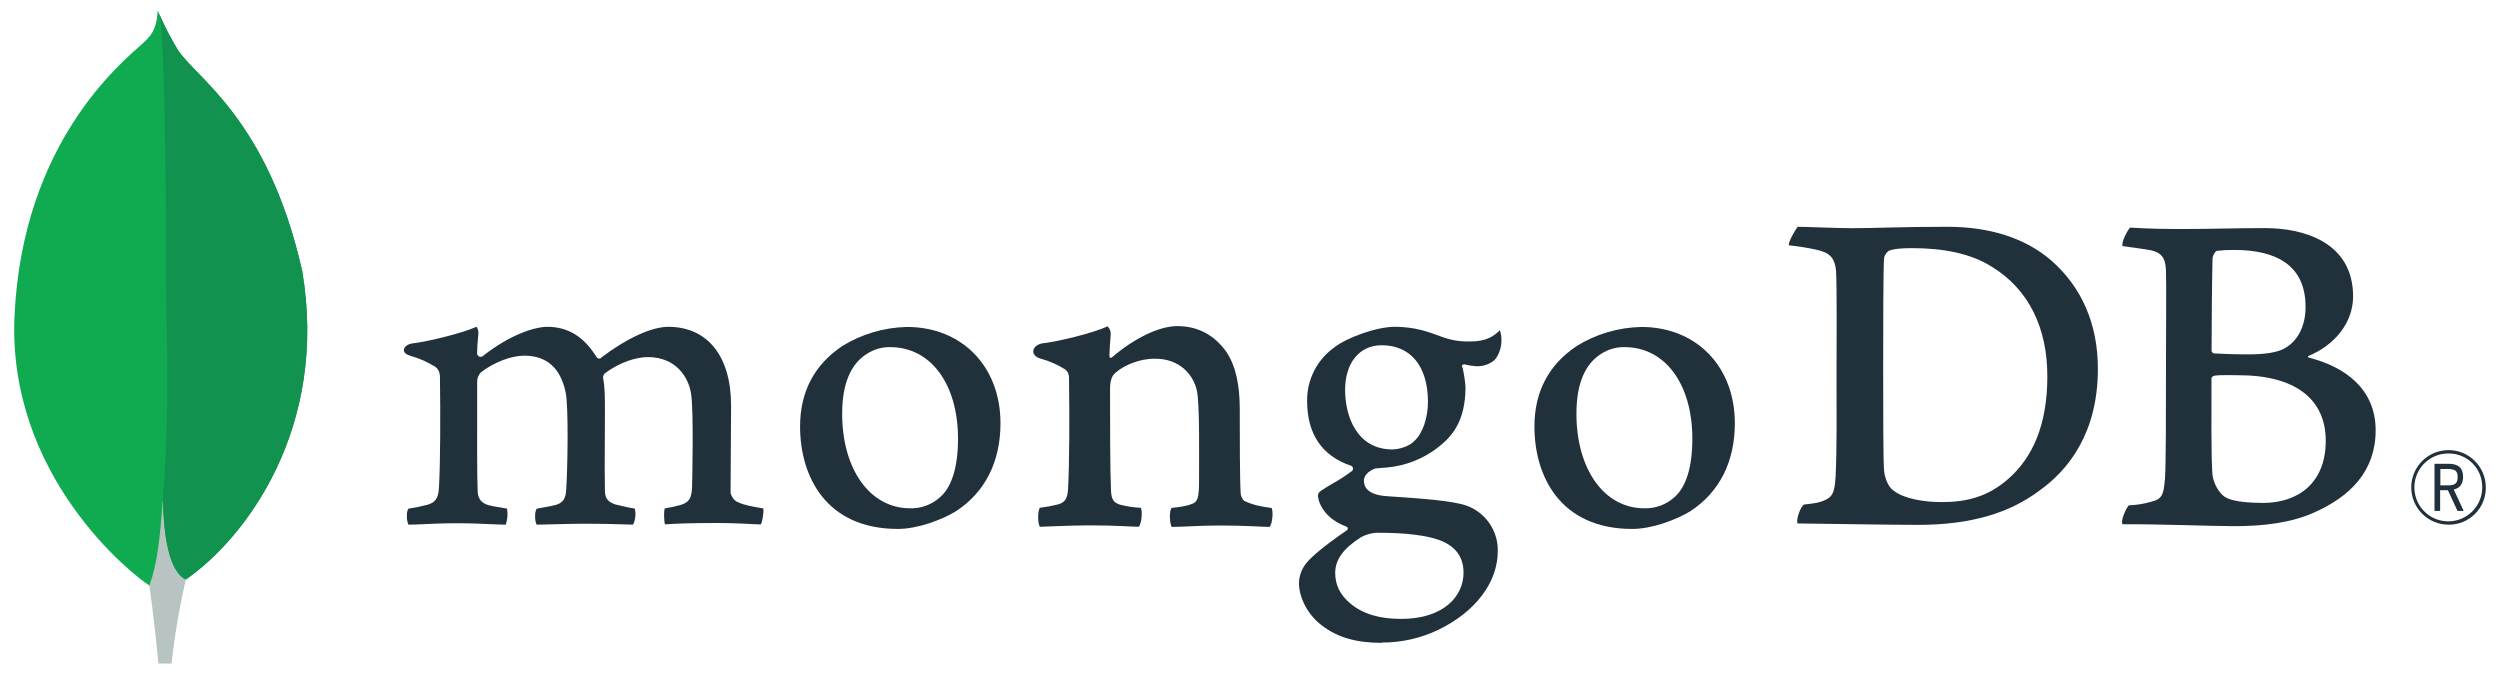
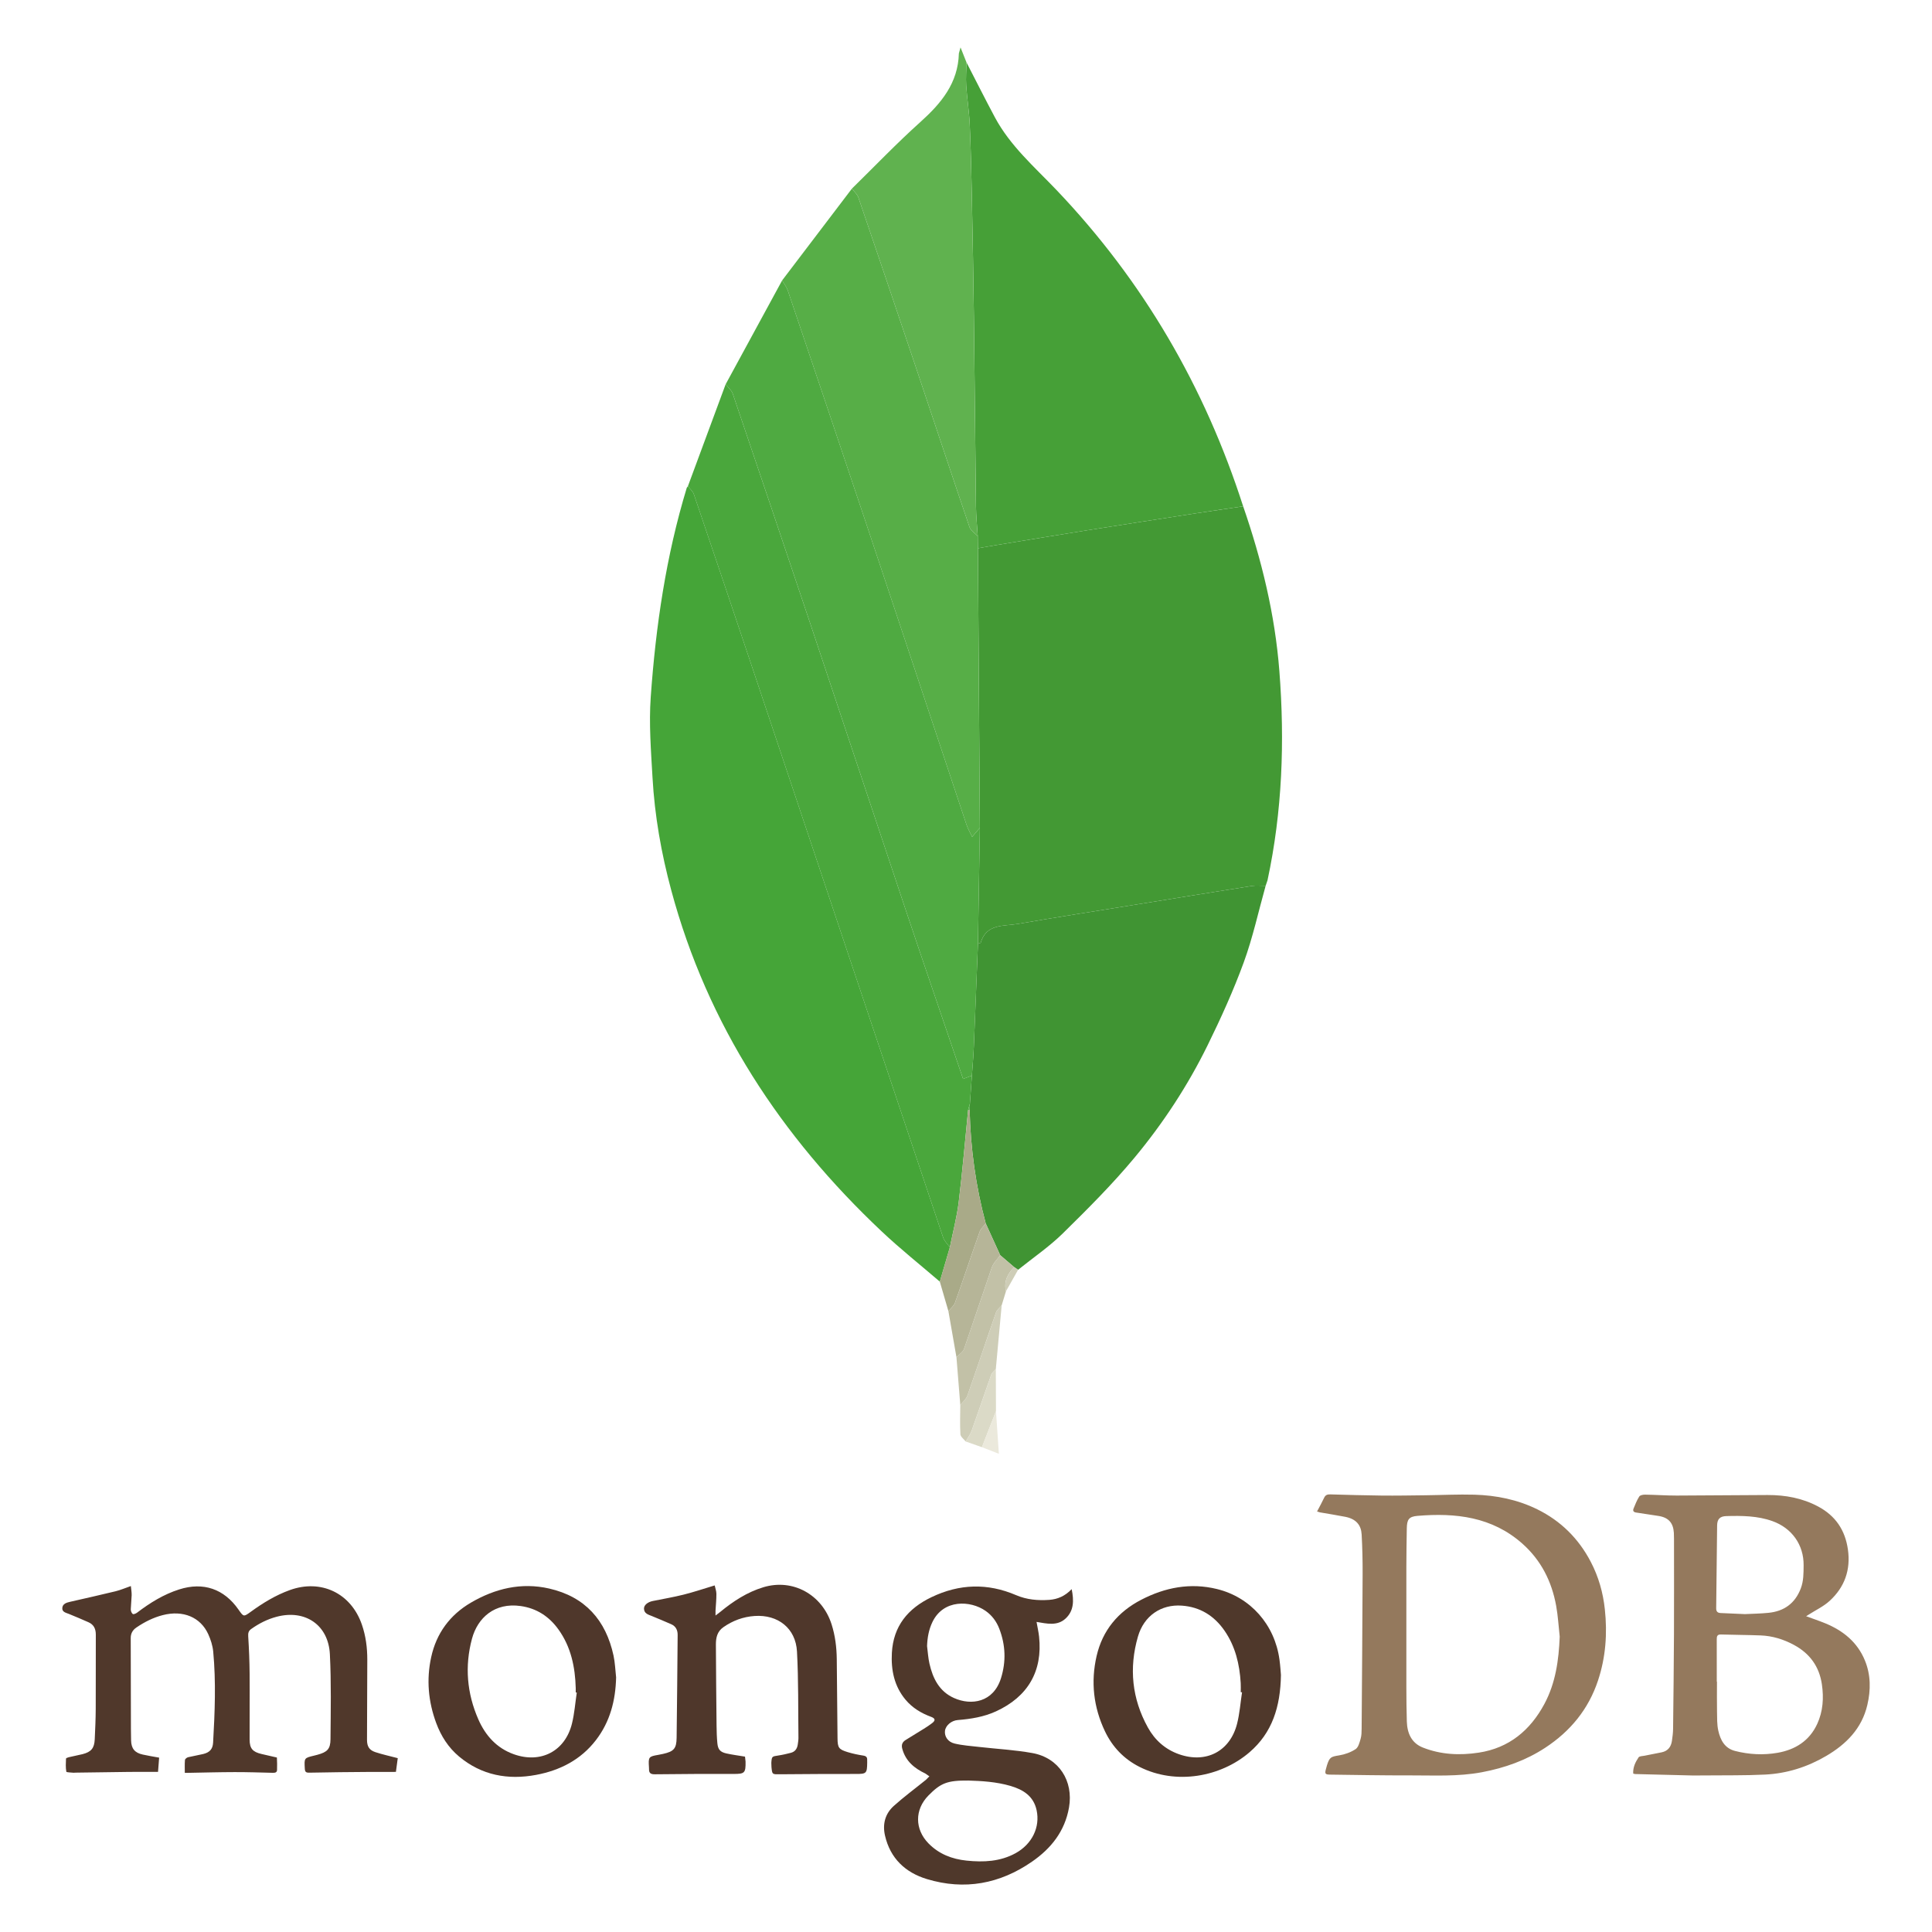
- <svg xmlns="http://www.w3.org/2000/svg" id="Layer_1" data-name="Layer 1" viewBox="0 0 1112.61 300">
-   <defs>
-     <style>.cls-1{fill:#10aa50;}.cls-2{fill:#b8c4c2;}.cls-3{fill:#12924f;}.cls-4{fill:#21313c;}</style>
-   </defs>
-   <path class="cls-1" d="M134.44,120.34C119.13,52.8,87.22,34.82,79.08,22.11a144.57,144.57,0,0,1-8.9-17.42c-.43,6-1.22,9.78-6.32,14.33C53.62,28.15,10.13,63.59,6.47,140.33c-3.41,71.55,52.6,115.67,60,120.23,5.69,2.8,12.62.06,16-2.51,27-18.53,63.89-67.93,52-137.71" />
-   <path class="cls-2" d="M72.5,222.46c-1.41,17.71-2.42,28-6,38.12,0,0,2.35,16.86,4,34.72h5.84a324.73,324.73,0,0,1,6.37-37.39C75.15,254.19,72.79,238,72.5,222.46Z" />
-   <path class="cls-3" d="M82.7,257.92h0c-7.64-3.53-9.85-20.06-10.19-35.46a725.83,725.83,0,0,0,1.65-76.35c-.4-13.36.19-123.74-3.29-139.9A134.29,134.29,0,0,0,79.08,22.1c8.14,12.72,40.06,30.7,55.36,98.24C146.36,190,109.67,239.27,82.7,257.92Z" />
-   <path class="cls-4" d="M1089.7,233.5a16.59,16.59,0,1,1,16.59-16.82,16.38,16.38,0,0,1-16.59,16.82m0-31.68a15.1,15.1,0,1,0,15,15.14,14.85,14.85,0,0,0-15-15.14m4,25.58-4.28-9.23h-3.45v9.23h-2.51v-21h6.19c4.61,0,6.53,2,6.53,5.87,0,3.08-1.45,5-4.15,5.59l4.42,9.51ZM1086.07,216h3.63c2.94,0,4.06-1,4.06-3.68s-1.07-3.59-4.38-3.59h-3.31Z" />
-   <path class="cls-4" d="M842.79,218.38c4.49,3.59,13.46,5.07,21.37,5.07,10.25,0,20.3-1.9,30.12-10.77,10-9.09,16.88-23,16.88-45.21,0-21.34-8.12-38.66-24.78-48.8-9.4-5.91-21.58-8.24-35.47-8.24-4,0-8.12.21-10.46,1.27a5.49,5.49,0,0,0-1.93,3c-.42,3.8-.42,32.74-.42,49.85,0,17.54,0,42,.42,45,.22,2.54,1.5,7,4.27,8.87M800.15,100.93c3.63,0,17.43.63,23.85.63,12,0,20.29-.63,42.72-.63,18.8,0,34.62,5.07,45.93,14.78,13.68,11.84,21,28.31,21,48.38,0,28.52-13,45-26.07,54.29-13,9.72-29.91,15.21-54,15.21-12.82,0-34.83-.42-53.2-.63H800c-.86-1.69,1.57-8.28,3.07-8.45,5-.56,6.32-.76,8.62-1.71,3.88-1.59,4.79-3.57,5.22-10.54.64-13.1.43-28.73.43-46.48,0-12.67.21-37.39-.21-45.21-.65-6.54-3.41-8.23-9-9.5a116.24,116.24,0,0,0-12-1.9c-.42-1.27,2.86-7,3.93-8.24" />
-   <path class="cls-4" d="M986.6,111.65c-.85.21-1.92,2.33-1.92,3.38-.22,7.61-.43,27.46-.43,41.19a1.36,1.36,0,0,0,1.07,1.06c2.77.21,9.61.43,15.38.43,8.12,0,12.82-1.06,15.38-2.33,6.84-3.38,10-10.78,10-18.8,0-18.38-12.82-25.35-31.83-25.35a57.35,57.35,0,0,0-7.69.42m48.5,84.5c0-18.59-13.68-29.15-38.68-29.15-1.06,0-9-.21-10.89.21-.64.21-1.28.63-1.28,1.06,0,13.31-.22,34.64.43,43.09.43,3.59,3,8.66,6.19,10.14,3.42,1.9,11.11,2.32,16.45,2.32,14.74,0,27.78-8.23,27.78-27.67M948,101.3c1.93,0,7.61.63,22.14.63,13.67,0,24.78-.42,38-.42,16.45,0,39.09,5.92,39.09,30.42,0,12-8.54,21.76-19.65,26.41-.64.21-.64.63,0,.84,15.81,4,29.69,13.73,29.69,32.32,0,18.17-11.32,29.58-27.77,36.76-10,4.44-22.43,5.91-35,5.91-9.61,0-35.37-1-49.69-.84-1.5-.63,1.37-7.4,2.65-8.45a39.38,39.38,0,0,0,9.69-1.52c5.12-1.26,5.73-2.91,6.37-10.52.43-6.55.43-30,.43-46.69,0-22.82.22-38.23,0-45.84-.21-5.91-2.35-7.82-6.41-8.87-3.2-.64-8.54-1.27-12.81-1.9-1.07-1.06,2.22-7.4,3.28-8.24" />
-   <path class="cls-4" d="M181.75,233.5a9.26,9.26,0,0,1-.65-4.27,5.43,5.43,0,0,1,.65-2.85,72.58,72.58,0,0,0,8.2-1.67c3.78-.94,5.2-3,5.42-7.82.62-11.39.66-32.76.44-47.78v-.44c0-1.62,0-3.82-2-5.37a42.94,42.94,0,0,0-11.33-5c-1.79-.53-2.78-1.47-2.73-2.57s1.18-2.4,3.51-2.86c6.19-.63,22.41-4.5,28.78-7.44a4.22,4.22,0,0,1,.85,3c0,.66-.1,1.36-.17,2.08-.18,2.12-.38,4.53-.38,6.93a1.58,1.58,0,0,0,2.68.91c12.13-9.51,23-12.9,28.57-12.9,9.17,0,16.31,4.38,21.84,13.4a1.47,1.47,0,0,0,1.24.73,1.42,1.42,0,0,0,1.16-.62c11.15-8.46,22.2-13.51,29.6-13.51,17.48,0,27.93,13.09,27.93,35,0,6.3-.06,14.29-.12,21.74-.05,6.54-.1,12.67-.1,16.91,0,1,1.38,3.88,3.45,4.45,2.56,1.25,6.25,1.89,10.92,2.69l.18,0c.35,1.26-.39,6.15-1.1,7.15-1.16,0-2.76-.1-4.76-.2-3.63-.18-8.61-.43-14.4-.43-11.62,0-17.69.22-23.49.6-.44-1.45-.59-6.13-.06-7.11A61.55,61.55,0,0,0,303,224.7c3.7-1.22,4.77-2.9,5-7.81.09-3.49.76-34.24-.43-41.54-1.1-7.57-6.8-16.43-19.27-16.43-4.63,0-12.1,1.93-19.22,7.33a2.8,2.8,0,0,0-.7,1.81v.15c.84,3.94.84,8.54.84,15.49,0,4,0,8.17-.05,12.34-.05,8.48-.09,16.48.05,22.53,0,4.12,2.49,5.11,4.5,5.9,1.09.24,1.95.45,2.82.65,1.67.41,3.41.83,6,1.24a11.49,11.49,0,0,1-.1,5.32,4.26,4.26,0,0,1-.75,1.81c-6.46-.22-13.09-.41-22.66-.41-2.9,0-7.63.12-11.81.23-3.39.09-6.59.18-8.41.19a8.24,8.24,0,0,1-.64-3.68,6.38,6.38,0,0,1,.67-3.44l2.57-.47c2.24-.4,4.18-.74,6-1.2,3.16-1,4.35-2.72,4.58-6.75.62-9.4,1.1-36.49-.23-43.27-2.26-10.88-8.45-16.4-18.41-16.4-5.83,0-13.2,2.81-19.22,7.32a5.86,5.86,0,0,0-1.77,4.35c0,3.23,0,7.07,0,11.19,0,13.6-.09,30.53.24,37.85.2,2.26,1,4.94,5.23,5.92.93.27,2.53.53,4.39.84,1.07.18,2.24.37,3.45.59a15.16,15.16,0,0,1-.57,7.15c-1.86,0-4.15-.12-6.77-.23-4-.18-9-.4-14.65-.4-6.68,0-11.33.22-15.06.4-2.51.12-4.68.22-6.85.23" />
-   <path class="cls-4" d="M396.2,154.49A18.22,18.22,0,0,0,386,157.36c-7.42,4.51-11.2,13.52-11.2,26.76,0,24.78,12.41,42.09,30.18,42.09A19,19,0,0,0,418,221.6c5.46-4.45,8.36-13.55,8.36-26.29,0-24.41-12.13-40.82-30.18-40.82m3.42,80.91c-32.1,0-43.53-23.55-43.53-45.58,0-15.39,6.29-27.42,18.7-35.77a57.11,57.11,0,0,1,28.89-8.54c24.49,0,41.6,17.61,41.6,42.84,0,17.14-6.83,30.68-19.76,39.14-6.21,3.8-17,7.91-25.9,7.91" />
-   <path class="cls-4" d="M723,154.49a18.17,18.17,0,0,0-10.22,2.87c-7.42,4.51-11.2,13.52-11.2,26.76,0,24.78,12.41,42.09,30.18,42.09a19,19,0,0,0,13.06-4.61c5.46-4.45,8.35-13.55,8.35-26.29,0-24.41-12.12-40.82-30.17-40.82m3.42,80.91c-32.1,0-43.53-23.55-43.53-45.57,0-15.41,6.29-27.43,18.71-35.78a57,57,0,0,1,28.88-8.54c24.49,0,41.6,17.62,41.6,42.83,0,17.16-6.83,30.69-19.76,39.14-6.21,3.81-17,7.92-25.9,7.92" />
-   <path class="cls-4" d="M614.92,153.65c-9.89,0-16.29,7.81-16.29,19.9s5.51,26.46,21,26.46c2.66,0,7.48-1.18,9.87-3.81,3.6-3.31,6-10.15,6-17.37,0-15.77-7.68-25.18-20.53-25.18m-1.28,83.44a16.29,16.29,0,0,0-8,2c-7.83,5-11.46,10-11.46,15.81,0,5.44,2.11,9.77,6.65,13.61,5.5,4.66,12.92,6.93,22.67,6.93,19.19,0,27.79-10.32,27.79-20.54,0-7.12-3.57-11.89-10.92-14.59-5.66-2.07-15.12-3.21-26.7-3.21m1.28,49c-11.52,0-19.82-2.43-26.91-7.89-6.9-5.32-10-13.22-10-18.68a14.61,14.61,0,0,1,3.78-9.5c2-2.28,6.65-6.55,17.4-13.94a.92.92,0,0,0,.56-.85.89.89,0,0,0-.68-.88c-8.85-3.39-11.52-9-12.33-12,0-.11,0-.28-.09-.47-.25-1.18-.49-2.3,1.12-3.45,1.24-.88,3.22-2.06,5.34-3.31a71.89,71.89,0,0,0,8.59-5.59,1.41,1.41,0,0,0-.36-2.2c-13.1-4.4-19.7-14.13-19.7-29a28.83,28.83,0,0,1,12.1-23.73c5.27-4.17,18.5-9.18,27.07-9.18h.5c8.81.21,13.78,2.06,20.66,4.6a32.84,32.84,0,0,0,12.22,1.94c7.29,0,10.48-2.31,13.22-5a11.47,11.47,0,0,1,.7,3.78,14.22,14.22,0,0,1-2.38,8.68c-1.49,2.07-5,3.57-8.21,3.57-.33,0-.65,0-1-.05a26.94,26.94,0,0,1-5-.83l-.82.29c-.26.38-.09.8.12,1.34a1.7,1.7,0,0,1,.12.33,58.52,58.52,0,0,1,1.19,8.1c0,15.55-6.13,22.32-12.76,27.34a43.56,43.56,0,0,1-22,8.52h0c-.17,0-1,.07-2.56.21-1,.09-2.3.21-2.49.21l-.19,0c-1.44.4-5.2,2.19-5.2,5.52,0,2.76,1.7,6.19,9.83,6.81l5.26.37c10.72.75,24.11,1.68,30.41,3.81a21.06,21.06,0,0,1,14.07,20.27c0,13.95-9.92,27.07-26.53,35.09a57.66,57.66,0,0,1-25.09,5.63" />
-   <path class="cls-4" d="M565.86,226.06c-4.7-.63-8.13-1.27-12.18-3.17a5.6,5.6,0,0,1-1.5-3c-.43-6.55-.43-25.56-.43-38,0-10.15-1.7-19-6-25.35-5.13-7.19-12.39-11.41-21.79-11.41-8.33,0-19.44,5.7-28.62,13.52-.22.21-1.63,1.55-1.6-.53s.35-6.3.55-9a4.63,4.63,0,0,0-1.4-3.92c-6,3-22.83,7-29.06,7.61-4.54.88-5.69,5.25-.84,6.76l.07,0a41.46,41.46,0,0,1,11,4.84c1.92,1.48,1.71,3.59,1.71,5.28.21,14.15.21,35.91-.43,47.74-.21,4.65-1.5,6.34-4.92,7.19l.32-.11a66.46,66.46,0,0,1-7.91,1.48c-1.07,1.05-1.07,7.18,0,8.45,2.14,0,13-.63,22-.63,12.38,0,18.79.63,22,.63,1.29-1.48,1.71-7.18.86-8.45a45,45,0,0,1-8.77-1.27c-3.41-.84-4.27-2.54-4.48-6.33-.42-9.94-.42-31.06-.42-45.43,0-4,1.06-5.91,2.34-7,4.27-3.8,11.33-6.33,17.52-6.33,6,0,10,1.9,13,4.43A18.1,18.1,0,0,1,533,176c.85,8,.63,24.09.63,38,0,7.61-.63,9.52-3.41,10.36-1.28.63-4.7,1.27-8.76,1.69-1.28,1.27-.86,7.18,0,8.45,5.55,0,12-.63,21.36-.63,11.75,0,19.23.63,22.22.63,1.28-1.48,1.71-7,.86-8.45" />
+ <svg xmlns="http://www.w3.org/2000/svg" viewBox="0 0 128 128">
+   <path fill-rule="evenodd" clip-rule="evenodd" fill="#94795D" d="M87.259 100.139c.169-.325.331-.612.469-.909.087-.19.221-.228.41-.223 1.133.032 2.266.067 3.4.078.963.01 1.928-.008 2.892-.019 1.086-.013 2.172-.07 3.257-.039 1.445.042 2.853.325 4.16.968 1.561.769 2.742 1.94 3.547 3.483.514.985.812 2.03.931 3.14.172 1.608.059 3.179-.451 4.717-.632 1.906-1.832 3.365-3.499 4.458-1.283.841-2.69 1.338-4.198 1.622-1.596.301-3.197.204-4.798.209-1.756.007-3.511-.031-5.267-.051-.307-.003-.351-.061-.27-.354l.075-.27c.171-.538.263-.562.809-.652.378-.061.77-.203 1.087-.413.184-.122.26-.44.332-.685.062-.214.065-.449.067-.675.025-3.425.051-6.849.065-10.272.003-.865-.017-1.732-.065-2.596-.034-.605-.357-1.019-1.077-1.162-.56-.111-1.124-.197-1.687-.296l-.189-.059zm16.076 8.293c-.076-.682-.113-1.37-.235-2.042-.292-1.613-.998-3.018-2.238-4.119-2.005-1.779-4.419-2.053-6.949-1.841-.576.048-.7.245-.709.837-.014.84-.028 1.68-.029 2.52-.004 2.664-.004 5.328 0 7.992.001.758.009 1.516.031 2.272.024.774.305 1.429 1.063 1.729 1.195.473 2.452.529 3.706.336 2.003-.307 3.404-1.474 4.344-3.223.744-1.388.954-2.903 1.016-4.461zM108.204 117.503c-.024-.415.146-.758.356-1.073.057-.085.253-.081.388-.108l1.146-.227c.405-.086.618-.358.675-.755.038-.262.074-.527.077-.792.025-2.097.049-4.194.059-6.291.01-2.1.002-4.2.002-6.3l-.009-.401c-.041-.675-.367-1.025-1.037-1.124l-1.453-.221c-.179-.024-.244-.11-.179-.269.112-.271.219-.552.377-.796.059-.09.258-.125.392-.122.694.01 1.388.062 2.082.061l6.041-.036c1.164-.001 2.288.202 3.332.759 1.149.612 1.792 1.559 1.976 2.849.192 1.355-.219 2.497-1.209 3.404-.407.374-.934.618-1.406.922l-.154.096c.438.161.855.3 1.261.466 1.188.487 2.133 1.248 2.633 2.463.395.959.395 1.959.161 2.953-.364 1.556-1.389 2.591-2.722 3.374-1.251.735-2.605 1.163-4.047 1.235-1.33.067-2.666.042-3.999.057l-.772.004c-1.284-.029-2.569-.062-3.854-.096l-.117-.032zm5.537-6.089h.013c0 .658-.009 1.316.003 1.974.008.426-.007.864.085 1.274.138.613.418 1.166 1.106 1.342.929.239 1.878.287 2.818.124 1.177-.205 2.116-.795 2.631-1.916.382-.833.439-1.716.308-2.618-.174-1.188-.805-2.05-1.854-2.615-.688-.371-1.422-.598-2.204-.628-.876-.033-1.753-.035-2.629-.062-.246-.007-.28.118-.279.32.005.934.002 1.869.002 2.805zm1.865-4.475c.479-.024 1.021-.031 1.56-.085 1.032-.103 1.759-.622 2.138-1.609.193-.501.185-1.017.19-1.538.015-1.357-.777-2.469-2.066-2.929-.995-.355-2.021-.361-3.053-.333-.418.011-.605.194-.611.615l-.062 5.489c-.003.218.091.312.303.319l1.601.071z" />
+   <path fill-rule="evenodd" clip-rule="evenodd" fill="#50382B" d="M10.543 116.448l-.073.944c-.68 0-1.307-.005-1.934.002-1.181.012-2.362.031-3.544.048l-.114.007c-.169-.02-.476-.02-.484-.07-.05-.281-.034-.576-.021-.867.001-.033.116-.075.183-.091l.919-.205c.573-.149.775-.396.802-.988.031-.667.062-1.335.065-2.002.009-1.642-.001-3.282.006-4.924.001-.384-.132-.67-.49-.826-.426-.188-.854-.372-1.285-.546-.204-.082-.469-.127-.445-.401.024-.279.281-.352.523-.407 1.002-.229 2.005-.452 3.004-.696.322-.079.63-.212 1.015-.346.02.208.057.406.053.604l-.059.941c-.001.106.054.248.133.307.048.037.209-.03.289-.092.854-.65 1.758-1.211 2.789-1.538 1.597-.507 2.968-.037 3.928 1.34.338.485.339.485.808.146.805-.585 1.647-1.101 2.589-1.441 2.068-.747 4.055.201 4.774 2.284.262.756.362 1.537.36 2.335l-.019 5.298c-.001.437.144.686.56.822.467.153.951.258 1.477.396l-.122.911c-.598 0-1.148-.004-1.698.001-1.344.012-2.688.019-4.031.05-.234.006-.295-.052-.307-.271-.039-.701-.045-.7.615-.858l.222-.057c.645-.176.86-.374.865-1.028.015-1.878.054-3.761-.041-5.635-.099-1.944-1.642-2.979-3.526-2.481-.615.162-1.172.446-1.69.814-.175.125-.208.269-.194.488.053.828.086 1.657.093 2.486.012 1.451-.006 2.902 0 4.354.002.588.203.813.784.949l.863.199.16.036c.012.276.023.552.01.828-.008.173-.142.188-.292.185-.839-.021-1.679-.049-2.518-.047-1.021.002-2.041.031-3.061.049h-.24c0-.293-.014-.573.01-.852.005-.067.123-.161.204-.182l1.006-.213c.427-.105.631-.324.655-.758.114-2.01.196-4.021.007-6.03-.037-.39-.164-.786-.326-1.145-.515-1.138-1.674-1.613-3.011-1.271-.635.162-1.208.453-1.75.82-.256.174-.378.404-.378.695 0 2.005.007 4.01.013 6.014l.011.773c.012.539.241.823.776.939.344.078.692.131 1.082.203z" />
+   <path fill-rule="evenodd" clip-rule="evenodd" fill="#4F382B" d="M71.001 105.285c.155.754.152 1.432-.402 1.946-.55.511-1.246.339-1.925.225.063.358.133.662.167.97.247 2.289-.738 3.988-2.861 4.959-.802.366-1.653.502-2.522.572-.432.034-.81.364-.851.719-.042.36.184.73.636.838.533.127 1.089.163 1.636.226 1.174.134 2.361.195 3.521.405 1.754.316 2.733 1.847 2.424 3.609-.275 1.568-1.183 2.709-2.449 3.584-2.133 1.478-4.473 1.91-6.965 1.156-1.425-.432-2.43-1.369-2.777-2.885-.174-.759.011-1.446.582-1.961.679-.61 1.418-1.154 2.129-1.73l.23-.231-.264-.185c-.725-.344-1.305-.815-1.53-1.633-.077-.277.003-.459.238-.601.4-.241.798-.486 1.193-.735.186-.116.37-.236.543-.37.236-.18.215-.314-.067-.418-.656-.242-1.239-.593-1.691-1.133-.755-.901-.969-1.974-.907-3.107.097-1.77 1.058-2.936 2.62-3.686 1.857-.891 3.72-.947 5.613-.135.7.3 1.438.364 2.189.312.561-.04 1.051-.252 1.49-.711zm-6.843 12.681c-1.394-.012-1.831.16-2.649.993-.916.934-.911 2.229.003 3.167.694.711 1.56 1.044 2.523 1.144 1.125.116 2.233.069 3.255-.494 1.09-.603 1.632-1.723 1.387-2.851-.203-.931-.889-1.357-1.724-1.602-.95-.278-1.932-.331-2.795-.357zm-2.738-8.908c.051.387.072.779.158 1.158.223.982.65 1.845 1.627 2.282 1.147.515 2.612.294 3.114-1.316.344-1.103.302-2.198-.113-3.274-.185-.48-.483-.886-.91-1.184-.996-.695-2.793-.787-3.525.749-.238.499-.331 1.03-.351 1.585z" />
+   <path fill-rule="evenodd" clip-rule="evenodd" fill="#4F372B" d="M47.35 105.038c.037.171.111.365.113.56.003.371-.037.742-.058 1.113v.322l.314-.24c.86-.708 1.784-1.311 2.86-1.636 1.942-.585 3.882.478 4.515 2.456.24.752.335 1.525.344 2.311.02 1.746.032 3.492.05 5.238.006.627.078.739.671.92.336.103.683.175 1.03.229.191.03.273.105.263.292l.002.172c-.007.723-.057.756-.758.754-1.678-.003-3.355.007-5.033.021-.5.004-.501.019-.551-.475l-.01-.284c.031-.426.041-.422.46-.484.282-.042.562-.107.837-.179.283-.073.419-.282.457-.562.019-.142.044-.284.043-.426-.024-1.908.007-3.818-.097-5.723-.084-1.541-1.26-2.459-2.807-2.354-.759.053-1.445.306-2.071.743-.413.289-.496.706-.494 1.155.008 1.784.025 3.568.044 5.353.004.391.015.782.052 1.17.039.424.188.595.604.687.398.088.804.139 1.229.21l.036.328c.014.765-.066.822-.809.819-1.735-.007-3.47.004-5.204.023-.273.004-.389-.082-.382-.348l-.004-.114c-.045-.689-.025-.715.627-.827l.308-.062c.706-.159.887-.347.897-1.064.033-2.271.045-4.541.068-6.812.003-.326-.12-.579-.424-.714-.426-.188-.856-.367-1.287-.544-.238-.098-.51-.16-.519-.489-.006-.232.242-.437.581-.506.681-.138 1.368-.253 2.041-.422.67-.167 1.328-.391 2.062-.611z" />
+   <path fill-rule="evenodd" clip-rule="evenodd" fill="#4F382B" d="M84.865 110.97c-.032 2.121-.583 3.836-2.083 5.123-1.9 1.633-4.864 2.188-7.287.967-1.034-.521-1.794-1.32-2.289-2.357-.759-1.595-.949-3.272-.553-4.99.392-1.699 1.421-2.93 2.961-3.727 1.584-.819 3.252-1.139 5.011-.709 2.225.543 3.824 2.357 4.142 4.667.057.405.079.815.098 1.026zm-2.577 1.149l-.086-.01c0-.2.011-.4-.002-.6-.073-1.246-.353-2.433-1.075-3.476-.685-.988-1.618-1.571-2.832-1.656-1.359-.096-2.501.664-2.902 2.052-.602 2.084-.398 4.115.66 6.024.461.832 1.144 1.446 2.059 1.769 1.793.631 3.383-.186 3.85-2.022.172-.678.222-1.387.328-2.081z" />
+   <path fill-rule="evenodd" clip-rule="evenodd" fill="#4F372B" d="M40.819 111.134c-.037 1.522-.396 2.929-1.336 4.152-1.007 1.31-2.391 2.01-3.965 2.305-1.861.348-3.609.032-5.104-1.217-.71-.594-1.195-1.355-1.515-2.221-.525-1.42-.656-2.875-.333-4.358.345-1.587 1.241-2.8 2.63-3.614 1.606-.939 3.339-1.358 5.19-.936 2.38.544 3.754 2.095 4.262 4.443.102.474.116.964.171 1.446zm-2.606 1.004l-.069-.01v-.286c-.039-1.396-.312-2.726-1.145-3.886-.617-.861-1.443-1.401-2.502-1.552-1.726-.246-2.854.778-3.228 2.169-.488 1.817-.335 3.612.42 5.335.471 1.074 1.215 1.911 2.358 2.317 1.782.633 3.396-.205 3.847-2.034.166-.669.216-1.367.319-2.053z" />
+   <path fill-rule="evenodd" clip-rule="evenodd" fill="#439934" d="M82.362 33.544c1.227 3.547 2.109 7.168 2.4 10.92.36 4.656.196 9.28-.786 13.859l-.126.366c-.308.001-.622-.038-.923.009-2.543.4-5.083.814-7.624 1.226-2.627.426-5.256.835-7.878 1.289-.929.16-2.079-.031-2.454 1.253l-.18.061.127-7.678-.129-18.526 1.224-.21c2.001-.327 4.002-.66 6.006-.979 2.39-.379 4.782-.749 7.174-1.119 1.056-.162 2.113-.313 3.169-.471z" />
+   <path fill-rule="evenodd" clip-rule="evenodd" fill="#45A538" d="M62.265 84.911c-1.291-1.11-2.627-2.171-3.864-3.339-6.658-6.28-11.529-13.673-13.928-22.586-.661-2.452-1.101-4.945-1.243-7.479-.1-1.774-.243-3.563-.117-5.328.333-4.693 1.012-9.341 2.388-13.862l.076-.105c.134.178.326.336.394.537 1.344 3.956 2.677 7.916 4.004 11.879 4.169 12.451 8.333 24.905 12.509 37.354.082.243.293.442.445.661l-.664 2.268z" />
+   <path fill-rule="evenodd" clip-rule="evenodd" fill="#46A037" d="M82.362 33.544c-1.057.157-2.114.309-3.169.471-2.392.37-4.784.74-7.174 1.119-2.003.318-4.004.651-6.006.979l-1.224.21-.01-.798c-.041-.656-.109-1.312-.118-1.968l-.137-12.554c-.032-2.619-.08-5.238-.133-7.856-.033-1.627-.068-3.255-.141-4.88-.04-.873-.181-1.742-.237-2.615-.033-.502.011-1.008.022-1.512.624 1.209 1.235 2.427 1.876 3.627 1.013 1.897 2.628 3.295 4.083 4.82 5.746 6.031 9.825 13.039 12.368 20.957z" />
+   <path fill-rule="evenodd" clip-rule="evenodd" fill="#409433" d="M64.792 62.527l.18-.061c.375-1.284 1.525-1.093 2.454-1.253 2.622-.454 5.251-.863 7.878-1.289 2.541-.411 5.081-.825 7.624-1.226.301-.047.615-.008.923-.009-.475 1.696-.849 3.429-1.452 5.078-.685 1.87-1.513 3.696-2.392 5.486-1.314 2.675-2.951 5.171-4.853 7.458-1.466 1.762-3.1 3.393-4.737 5.002-.906.889-1.972 1.614-2.966 2.414l-.258-.176-.927-.792-.959-2.104c-.661-2.462-1.007-4.968-1.065-7.516l.018-.428.131-1.854c.043-.633.101-1.265.128-1.898.096-2.276.182-4.554.273-6.832z" />
+   <path fill-rule="evenodd" clip-rule="evenodd" fill="#4FAA41" d="M64.792 62.527c-.09 2.278-.176 4.557-.273 6.835-.027.634-.084 1.266-.128 1.898l-.584.221c-1.298-3.821-2.597-7.602-3.867-11.392-2.101-6.271-4.176-12.551-6.274-18.824-1.693-5.062-3.401-10.121-5.118-15.176-.081-.236-.311-.422-.471-.631l3.74-6.877c.129.223.298.432.379.672 1.73 5.12 3.457 10.241 5.169 15.367 2.228 6.67 4.441 13.343 6.667 20.014.089.266.235.512.375.811l.512-.596c-.043 2.56-.085 5.118-.127 7.678z" />
+   <path fill-rule="evenodd" clip-rule="evenodd" fill="#4AA73C" d="M48.076 25.458c.161.209.391.395.471.631 1.717 5.055 3.425 10.113 5.118 15.176 2.098 6.273 4.173 12.553 6.274 18.824 1.27 3.79 2.569 7.57 3.867 11.392l.584-.221-.131 1.854-.119.427c-.203 2.029-.374 4.062-.622 6.087-.124 1.015-.389 2.011-.59 3.015-.151-.219-.363-.418-.445-.661-4.177-12.449-8.34-24.903-12.509-37.354-1.327-3.963-2.661-7.923-4.004-11.879-.068-.201-.26-.359-.394-.537l2.5-6.754z" />
+   <path fill-rule="evenodd" clip-rule="evenodd" fill="#57AE47" d="M64.918 54.849l-.512.596c-.14-.299-.286-.545-.375-.811-2.226-6.671-4.439-13.344-6.667-20.014-1.712-5.126-3.439-10.247-5.169-15.367-.081-.24-.25-.449-.379-.672l4.625-6.084c.146.194.354.367.429.586 1.284 3.76 2.556 7.523 3.822 11.289 1.182 3.518 2.346 7.04 3.542 10.552.08.235.359.401.545.601l.01.798.129 18.526z" />
+   <path fill-rule="evenodd" clip-rule="evenodd" fill="#60B24F" d="M64.779 35.525c-.187-.199-.465-.365-.545-.601-1.195-3.512-2.36-7.034-3.542-10.552-1.266-3.766-2.538-7.529-3.822-11.289-.075-.219-.283-.392-.429-.586 1.504-1.473 2.961-2.999 4.526-4.404 1.391-1.248 2.509-2.586 2.561-4.559l.11-.393.396.998c-.01.504-.055 1.01-.022 1.512.057.873.198 1.742.237 2.615.073 1.625.108 3.253.141 4.88.053 2.618.101 5.237.133 7.856l.137 12.554c.01.657.079 1.313.119 1.969z" />
+   <path fill-rule="evenodd" clip-rule="evenodd" fill="#A9AA88" d="M62.929 82.642c.201-1.004.466-2 .59-3.015.248-2.024.419-4.058.622-6.087l.051-.008.05.009c.058 2.548.404 5.054 1.065 7.516-.135.178-.324.335-.396.535-.555 1.566-1.079 3.145-1.637 4.71-.076.214-.29.381-.439.568l-.571-1.96.665-2.268z" />
+   <path fill-rule="evenodd" clip-rule="evenodd" fill="#B6B598" d="M62.835 86.871c.149-.188.363-.354.439-.568.558-1.565 1.082-3.144 1.637-4.71.071-.2.261-.357.396-.535l.959 2.104c-.189.268-.451.511-.556.81l-1.836 5.392c-.076.217-.333.369-.507.552l-.532-3.045z" />
+   <path fill-rule="evenodd" clip-rule="evenodd" fill="#C2C1A7" d="M63.367 89.915c.173-.183.431-.335.507-.552l1.836-5.392c.104-.299.367-.542.556-.81l.928.791c-.448.443-.697.955-.547 1.602l-.282.923c-.128.158-.314.296-.377.477-.641 1.836-1.252 3.682-1.898 5.517-.082.232-.309.415-.468.621l-.255-3.177z" />
+   <path fill-rule="evenodd" clip-rule="evenodd" fill="#CECDB7" d="M63.621 93.091c.16-.206.387-.389.468-.621.646-1.835 1.258-3.681 1.898-5.517.063-.181.249-.318.377-.477l-.389 4.236c-.104.12-.254.225-.304.364l-1.294 3.708c-.091.253-.265.479-.401.716-.121-.158-.337-.311-.347-.475-.038-.642-.011-1.289-.008-1.934z" />
+   <path fill-rule="evenodd" clip-rule="evenodd" fill="#DBDAC7" d="M63.977 95.501c.136-.237.31-.463.401-.716l1.294-3.708c.05-.14.201-.244.304-.364l.01 2.78-.931 2.387-1.078-.379z" />
+   <path fill-rule="evenodd" clip-rule="evenodd" fill="#EBE9DC" d="M65.055 95.88l.931-2.387.192 2.824-1.123-.437z" />
+   <path fill-rule="evenodd" clip-rule="evenodd" fill="#CECDB7" d="M66.646 85.554c-.149-.646.099-1.158.547-1.602l.258.176-.805 1.426z" />
+   <path fill-rule="evenodd" clip-rule="evenodd" fill="#4FAA41" d="M64.242 73.542l-.05-.009-.051.008.119-.427-.018.428z" />
</svg>
